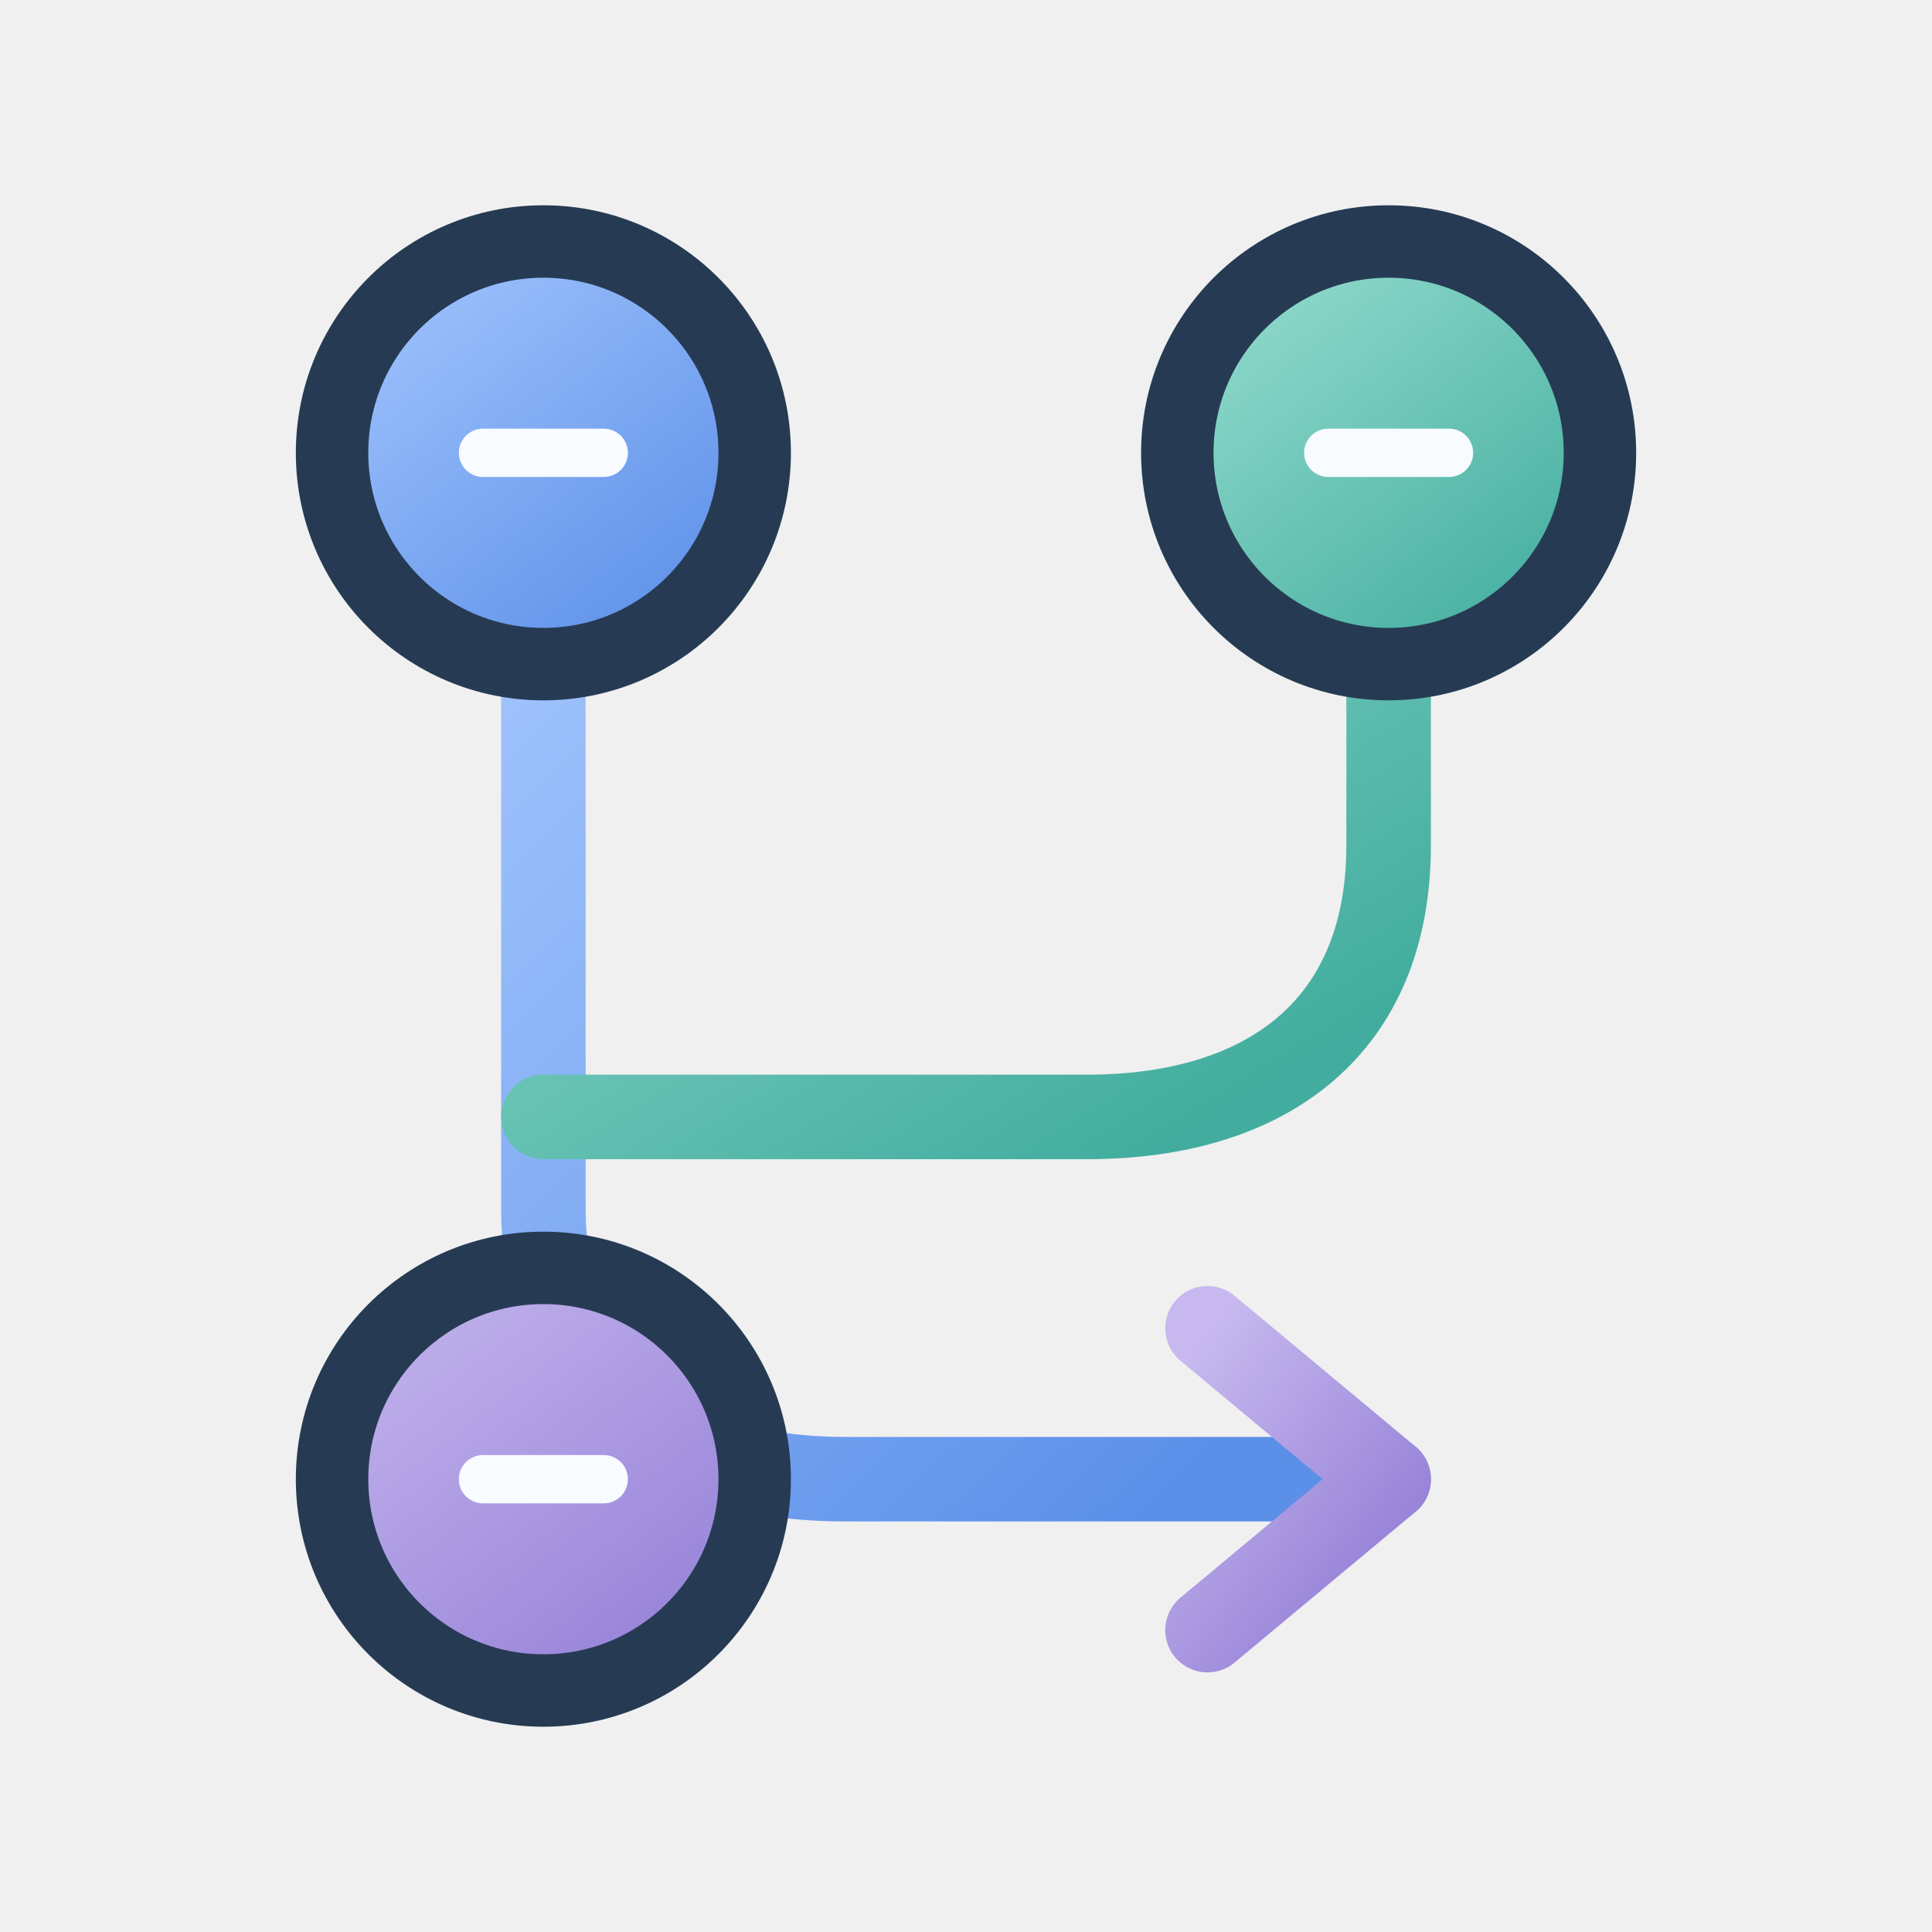
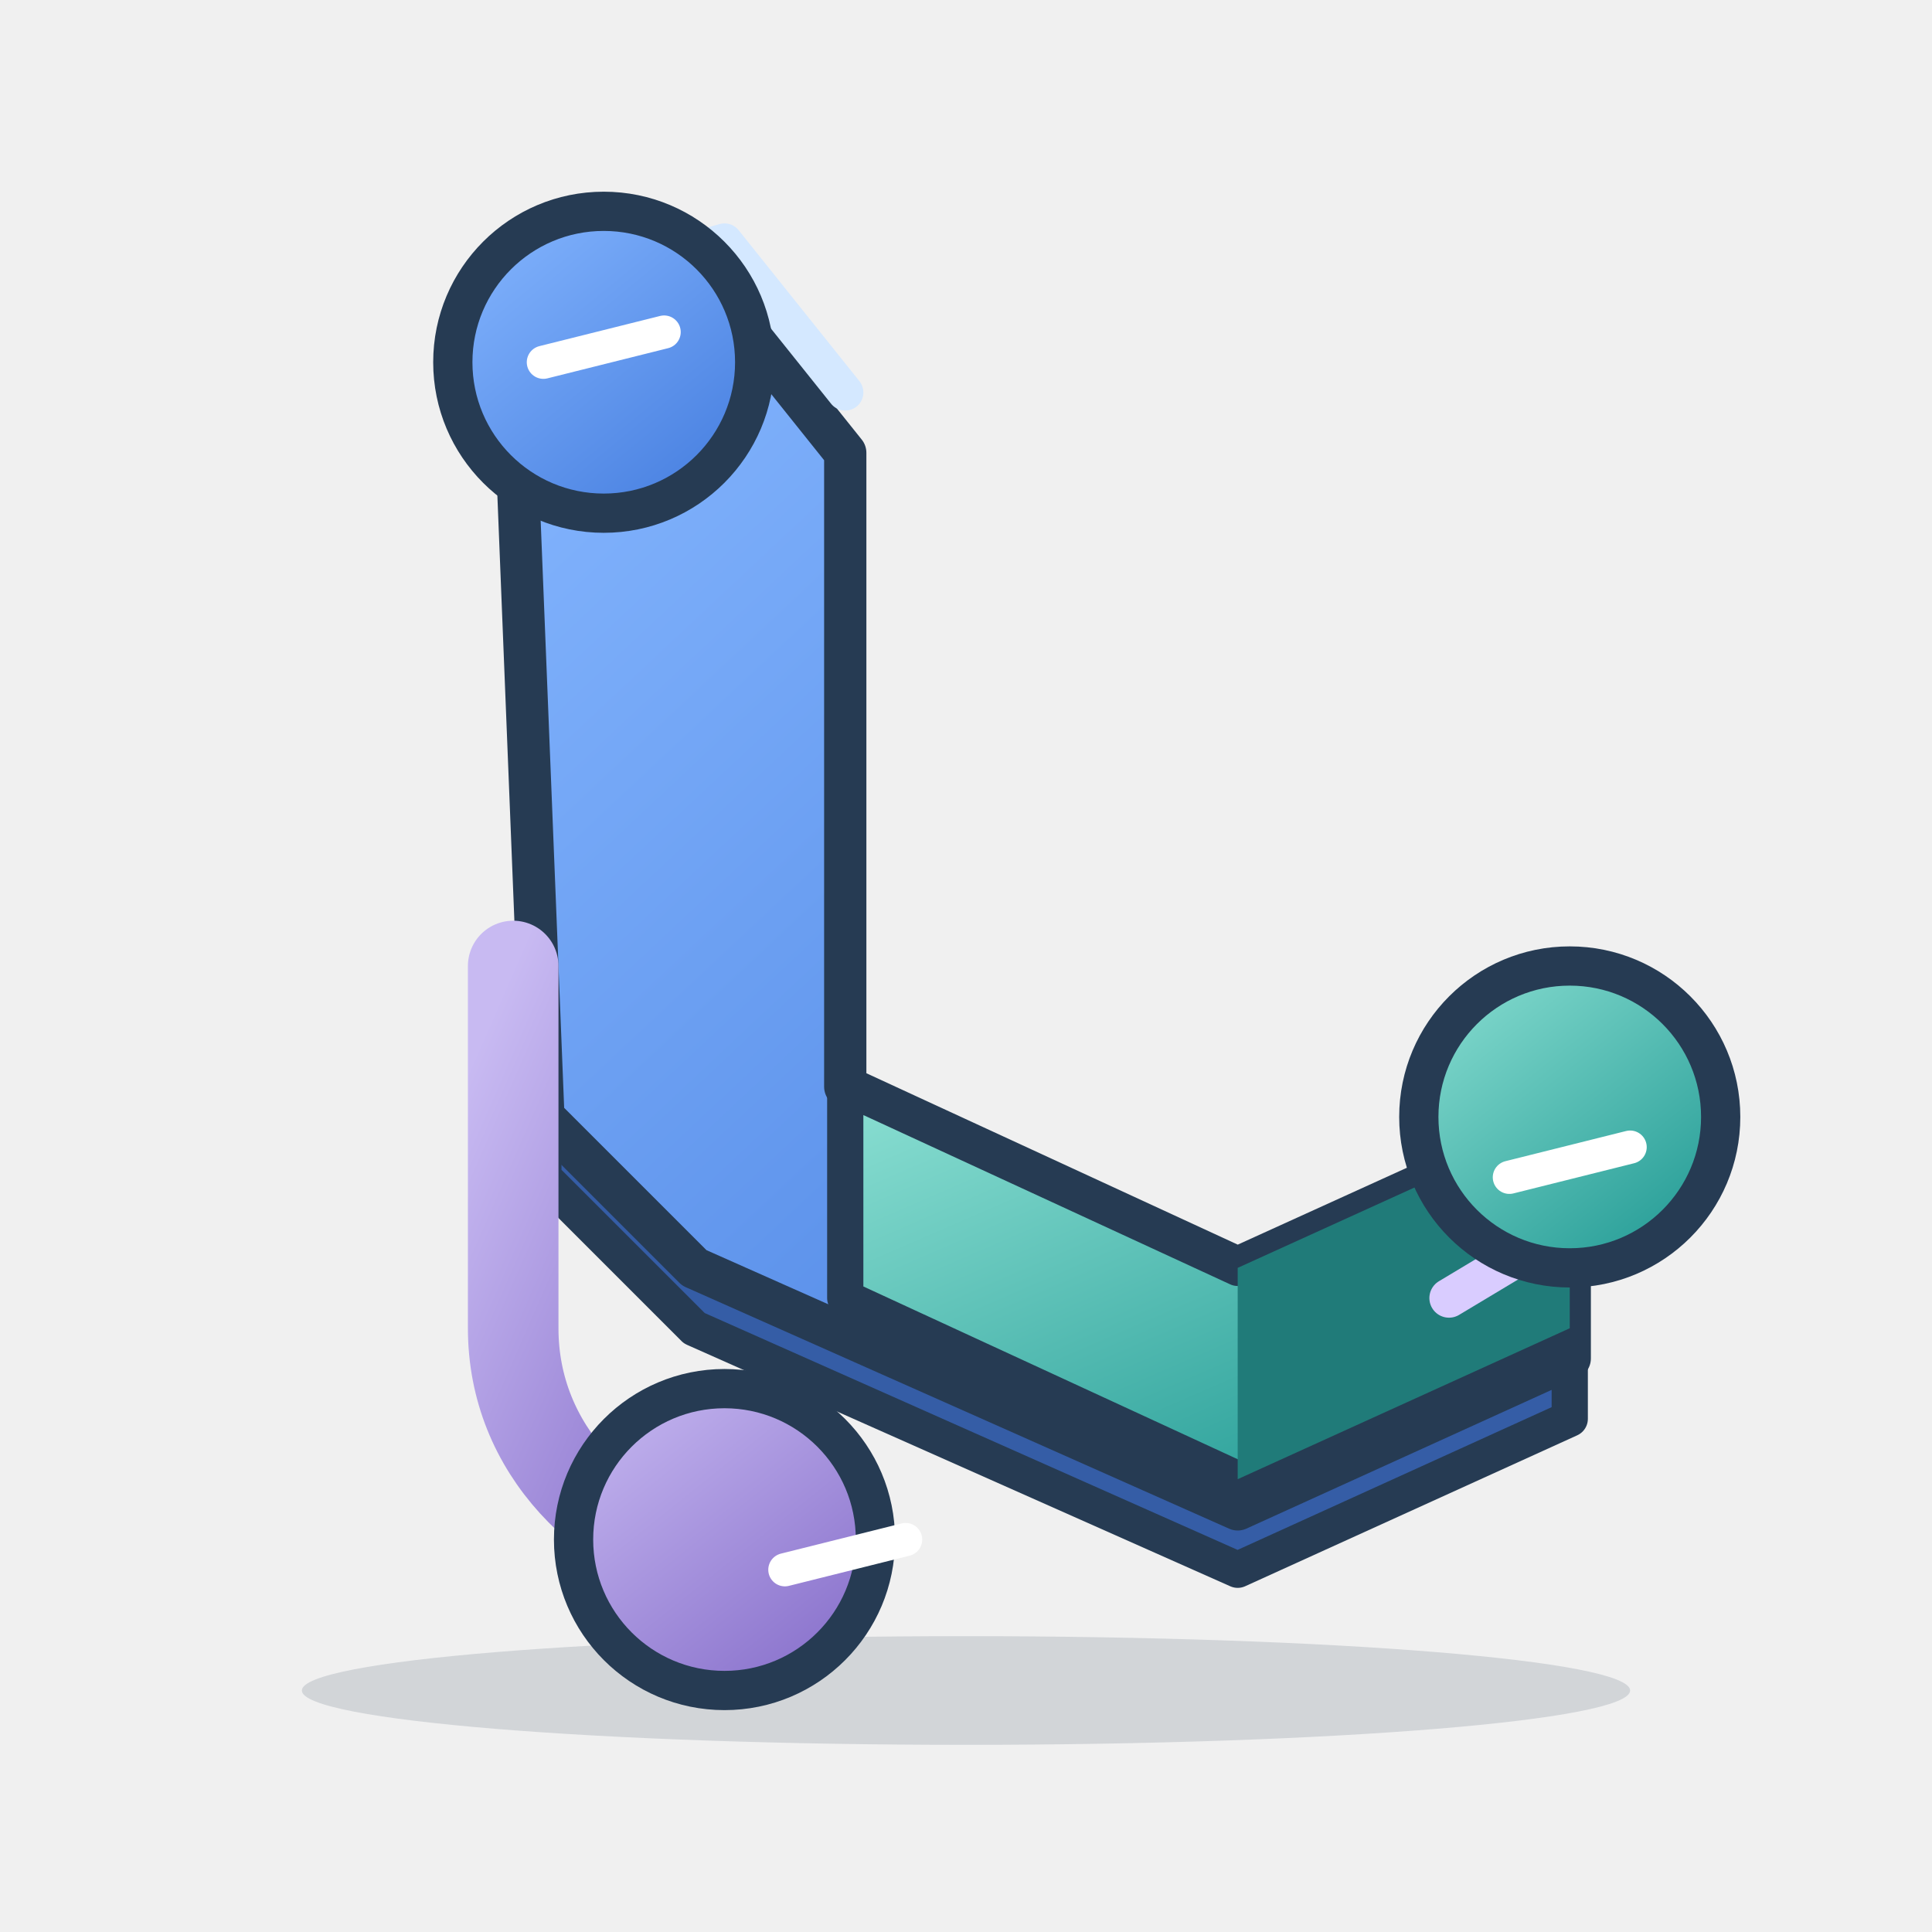
<svg xmlns="http://www.w3.org/2000/svg" viewBox="0 0 64 64">
  <defs>
-     <linearGradient id="blue" x1="0" y1="0" x2=".78" y2="1">
-       <stop stop-color="#a8c9ff" />
-       <stop offset="1" stop-color="#5b8fe8" />
+     <linearGradient id="blue" x1="0" y1="0" x2=".82" y2="1">
+       <stop stop-color="#86b7ff" />
+       <stop offset="1" stop-color="#477fe0" />
    </linearGradient>
-     <linearGradient id="teal" x1="0" y1="0" x2=".78" y2="1">
-       <stop stop-color="#9de1d4" />
-       <stop offset="1" stop-color="#42ad9e" />
+     <linearGradient id="teal" x1="0" y1="0" x2=".8" y2="1">
+       <stop stop-color="#8ce0d3" />
+       <stop offset="1" stop-color="#259c96" />
    </linearGradient>
-     <linearGradient id="violet" x1="0" y1="0" x2=".78" y2="1">
-       <stop stop-color="#c7b9ef" />
-       <stop offset="1" stop-color="#9580d7" />
+     <linearGradient id="violet" x1="0" y1="0" x2=".8" y2="1">
+       <stop stop-color="#c8baf2" />
+       <stop offset="1" stop-color="#8870cb" />
    </linearGradient>
  </defs>
-   <g fill="none" stroke="#263b53" stroke-width="2.8" stroke-linecap="round" stroke-linejoin="round">
-     <path d="M18 15v25c0 6 4 9 10 9h18" stroke="url(#blue)" />
-     <path d="M46 15v13c0 6-4 9-10 9H18" stroke="url(#teal)" />
-     <path d="m40 44 6 5-6 5" stroke="url(#violet)" />
+   <g stroke="#263b53" stroke-linejoin="round" stroke-linecap="round">
+     <ellipse cx="32" cy="56" rx="22" ry="1.8" fill="#263b53" opacity=".15" stroke="none" />
+     <path d="m18 14 6-2 4 5v21l13 6 11-5v8l-11 5-18-8-5-5Z" fill="#355da6" stroke="#263b53" stroke-width="1.2" />
+     <path d="m17 12 7-2 4 5v21l13 6 11-5v8l-11 5-18-8-5-5Z" fill="url(#blue)" stroke="#263b53" stroke-width="1.4" />
+     <path d="m28 36 13 6 11-5v7l-11 5-13-6Z" fill="url(#teal)" stroke="#263b53" stroke-width="1.2" />
+     <path d="m41 42 11-5v7l-11 5Z" fill="#207b79" stroke="none" />
+     <path d="M17 32v12c0 4 3 7 7 8" fill="none" stroke="url(#violet)" stroke-width="3" />
+     <path d="m48 37 5 3-5 3" fill="none" stroke="#d9ccff" stroke-width="1.3" />
+     <path d="m17 10 7-2 4 5" fill="none" stroke="#d4e8ff" stroke-width="1.2" />
+     <circle cx="20" cy="12" r="5" fill="url(#blue)" stroke="#263b53" stroke-width="1.3" />
+     <circle cx="52" cy="37" r="5" fill="url(#teal)" stroke="#263b53" stroke-width="1.3" />
+     <circle cx="24" cy="51" r="5" fill="url(#violet)" stroke="#263b53" stroke-width="1.3" />
+     <path class="detail" d="m18 12 4-1m28 28 4-1m-28 14 4-1" fill="none" stroke="#fff" stroke-width="1.1" />
  </g>
-   <g stroke="#263b53" stroke-width="2.4">
-     <circle cx="18" cy="15" r="7" fill="url(#blue)" />
-     <circle cx="46" cy="15" r="7" fill="url(#teal)" />
-     <circle cx="18" cy="49" r="7" fill="url(#violet)" />
-   </g>
-   <path class="detail" d="M16 15h4M44 15h4M16 49h4" stroke="#f8fbff" stroke-width="1.6" stroke-linecap="round" />
</svg>
